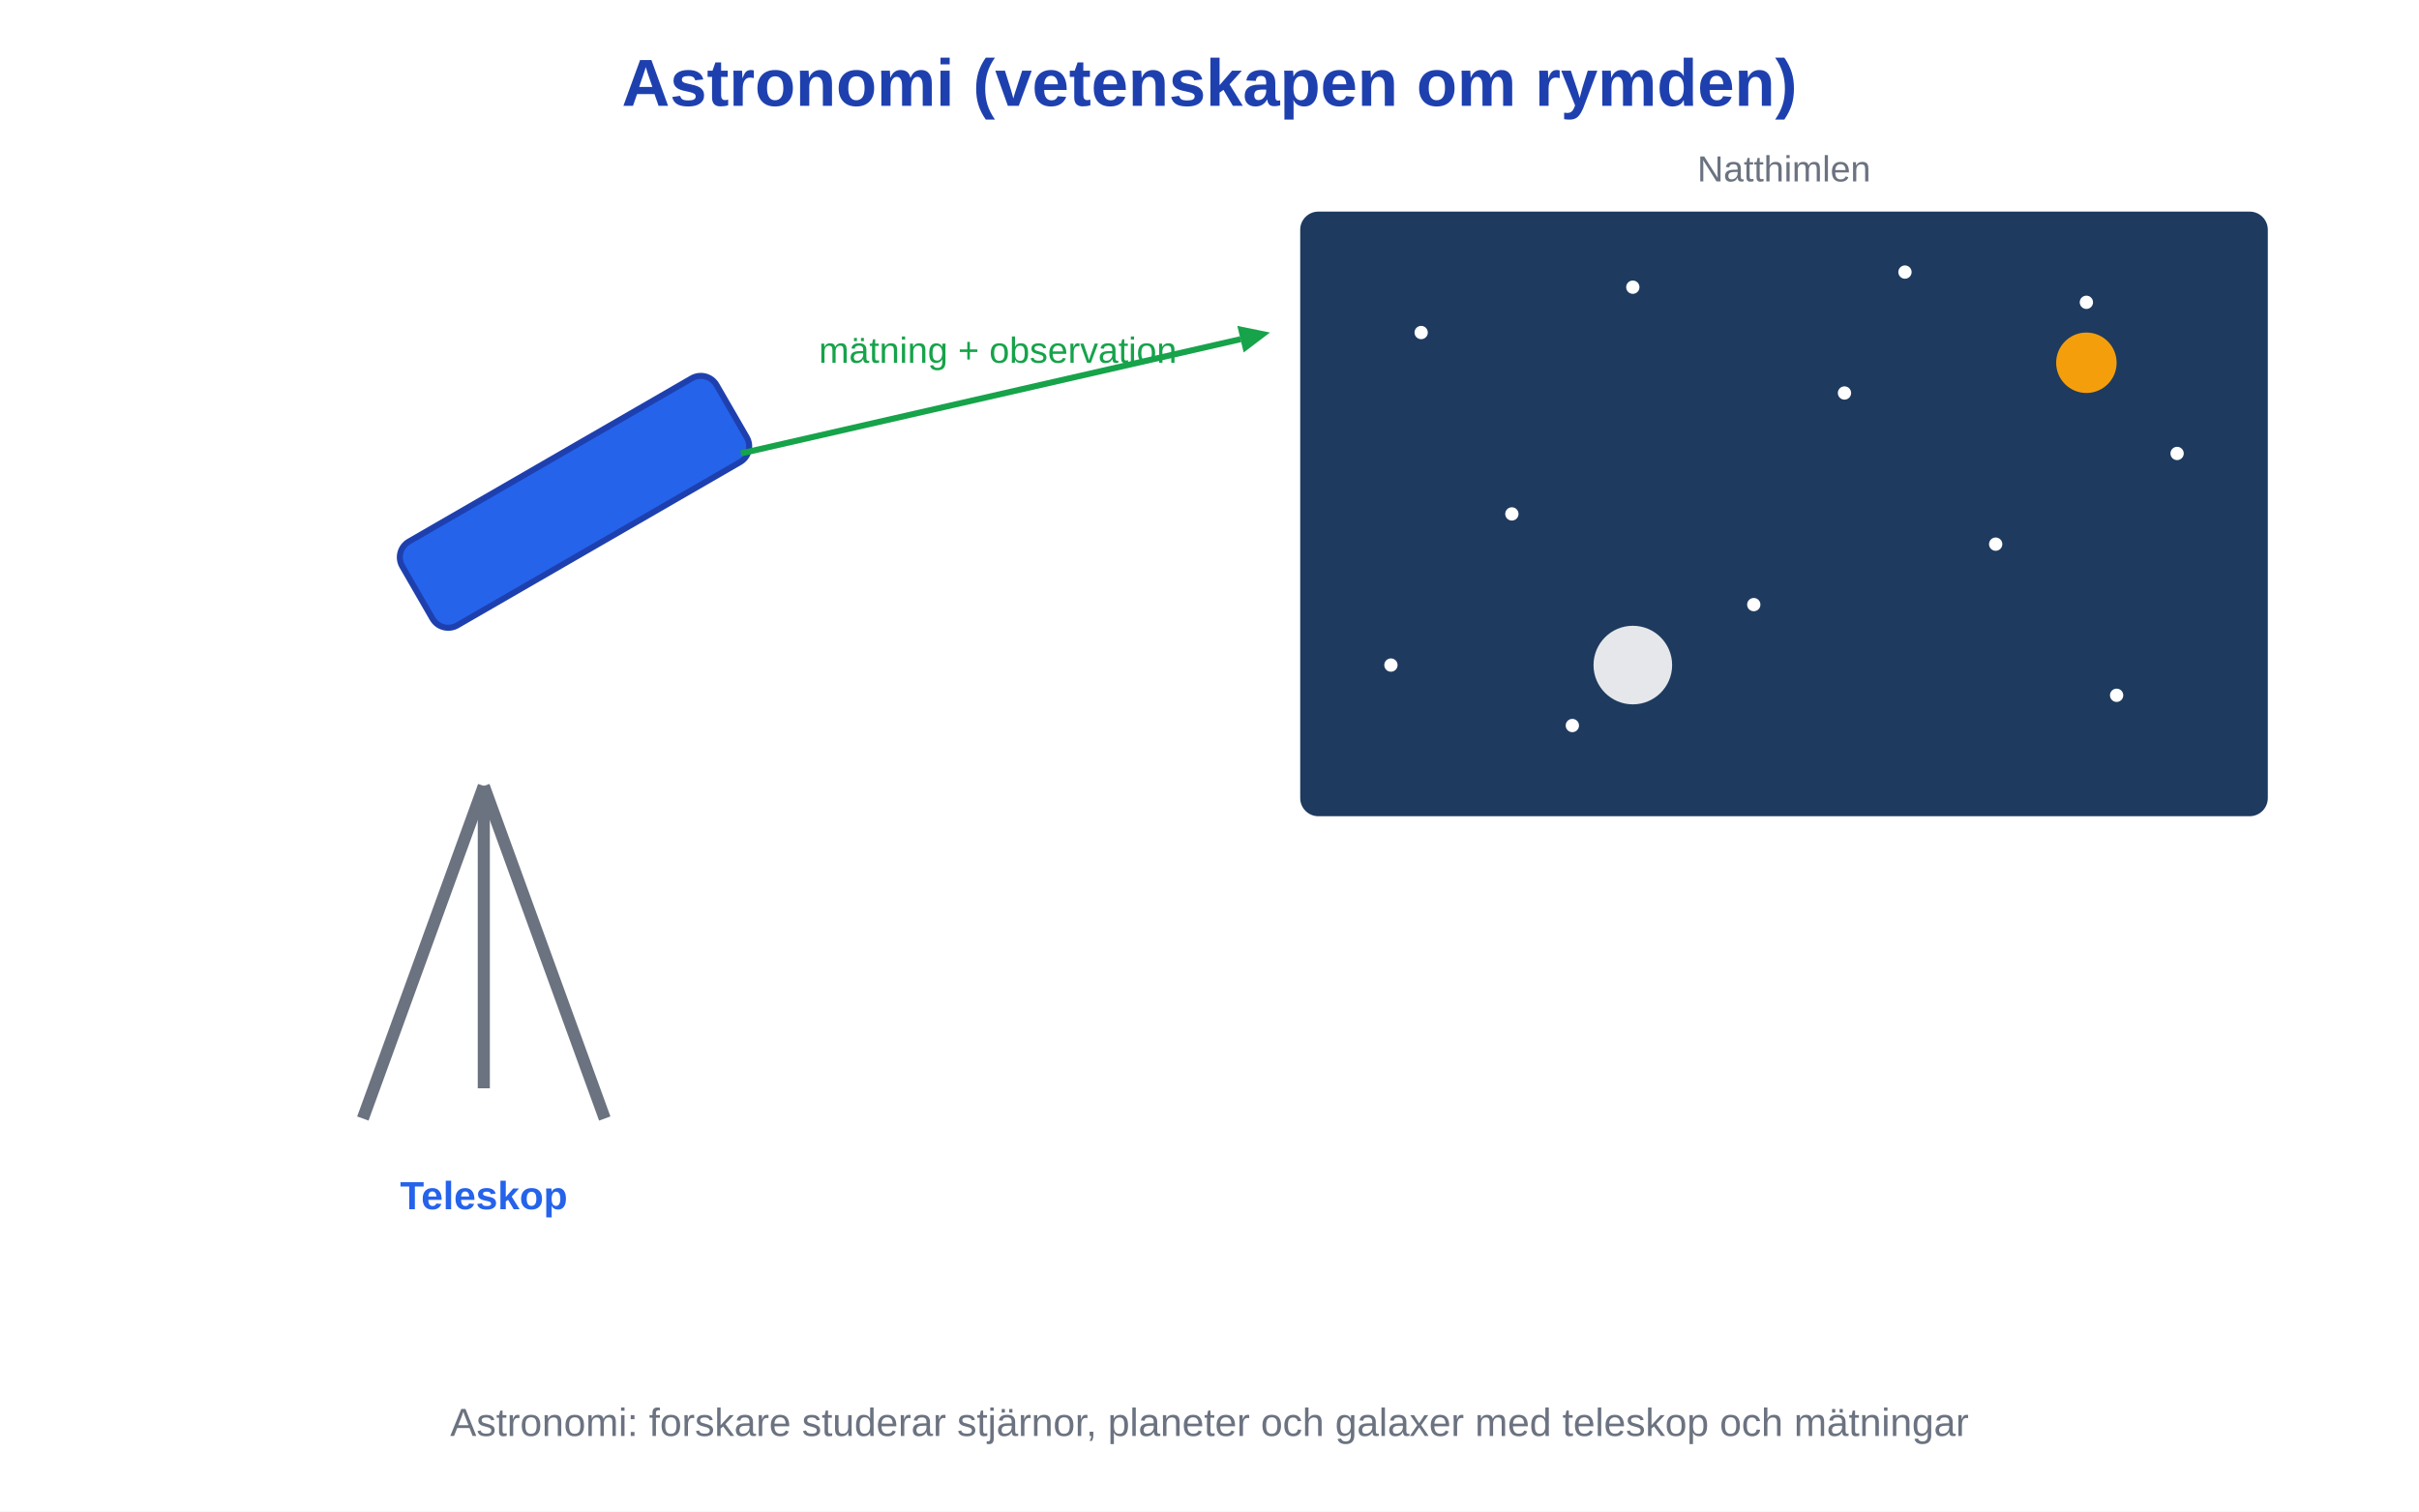
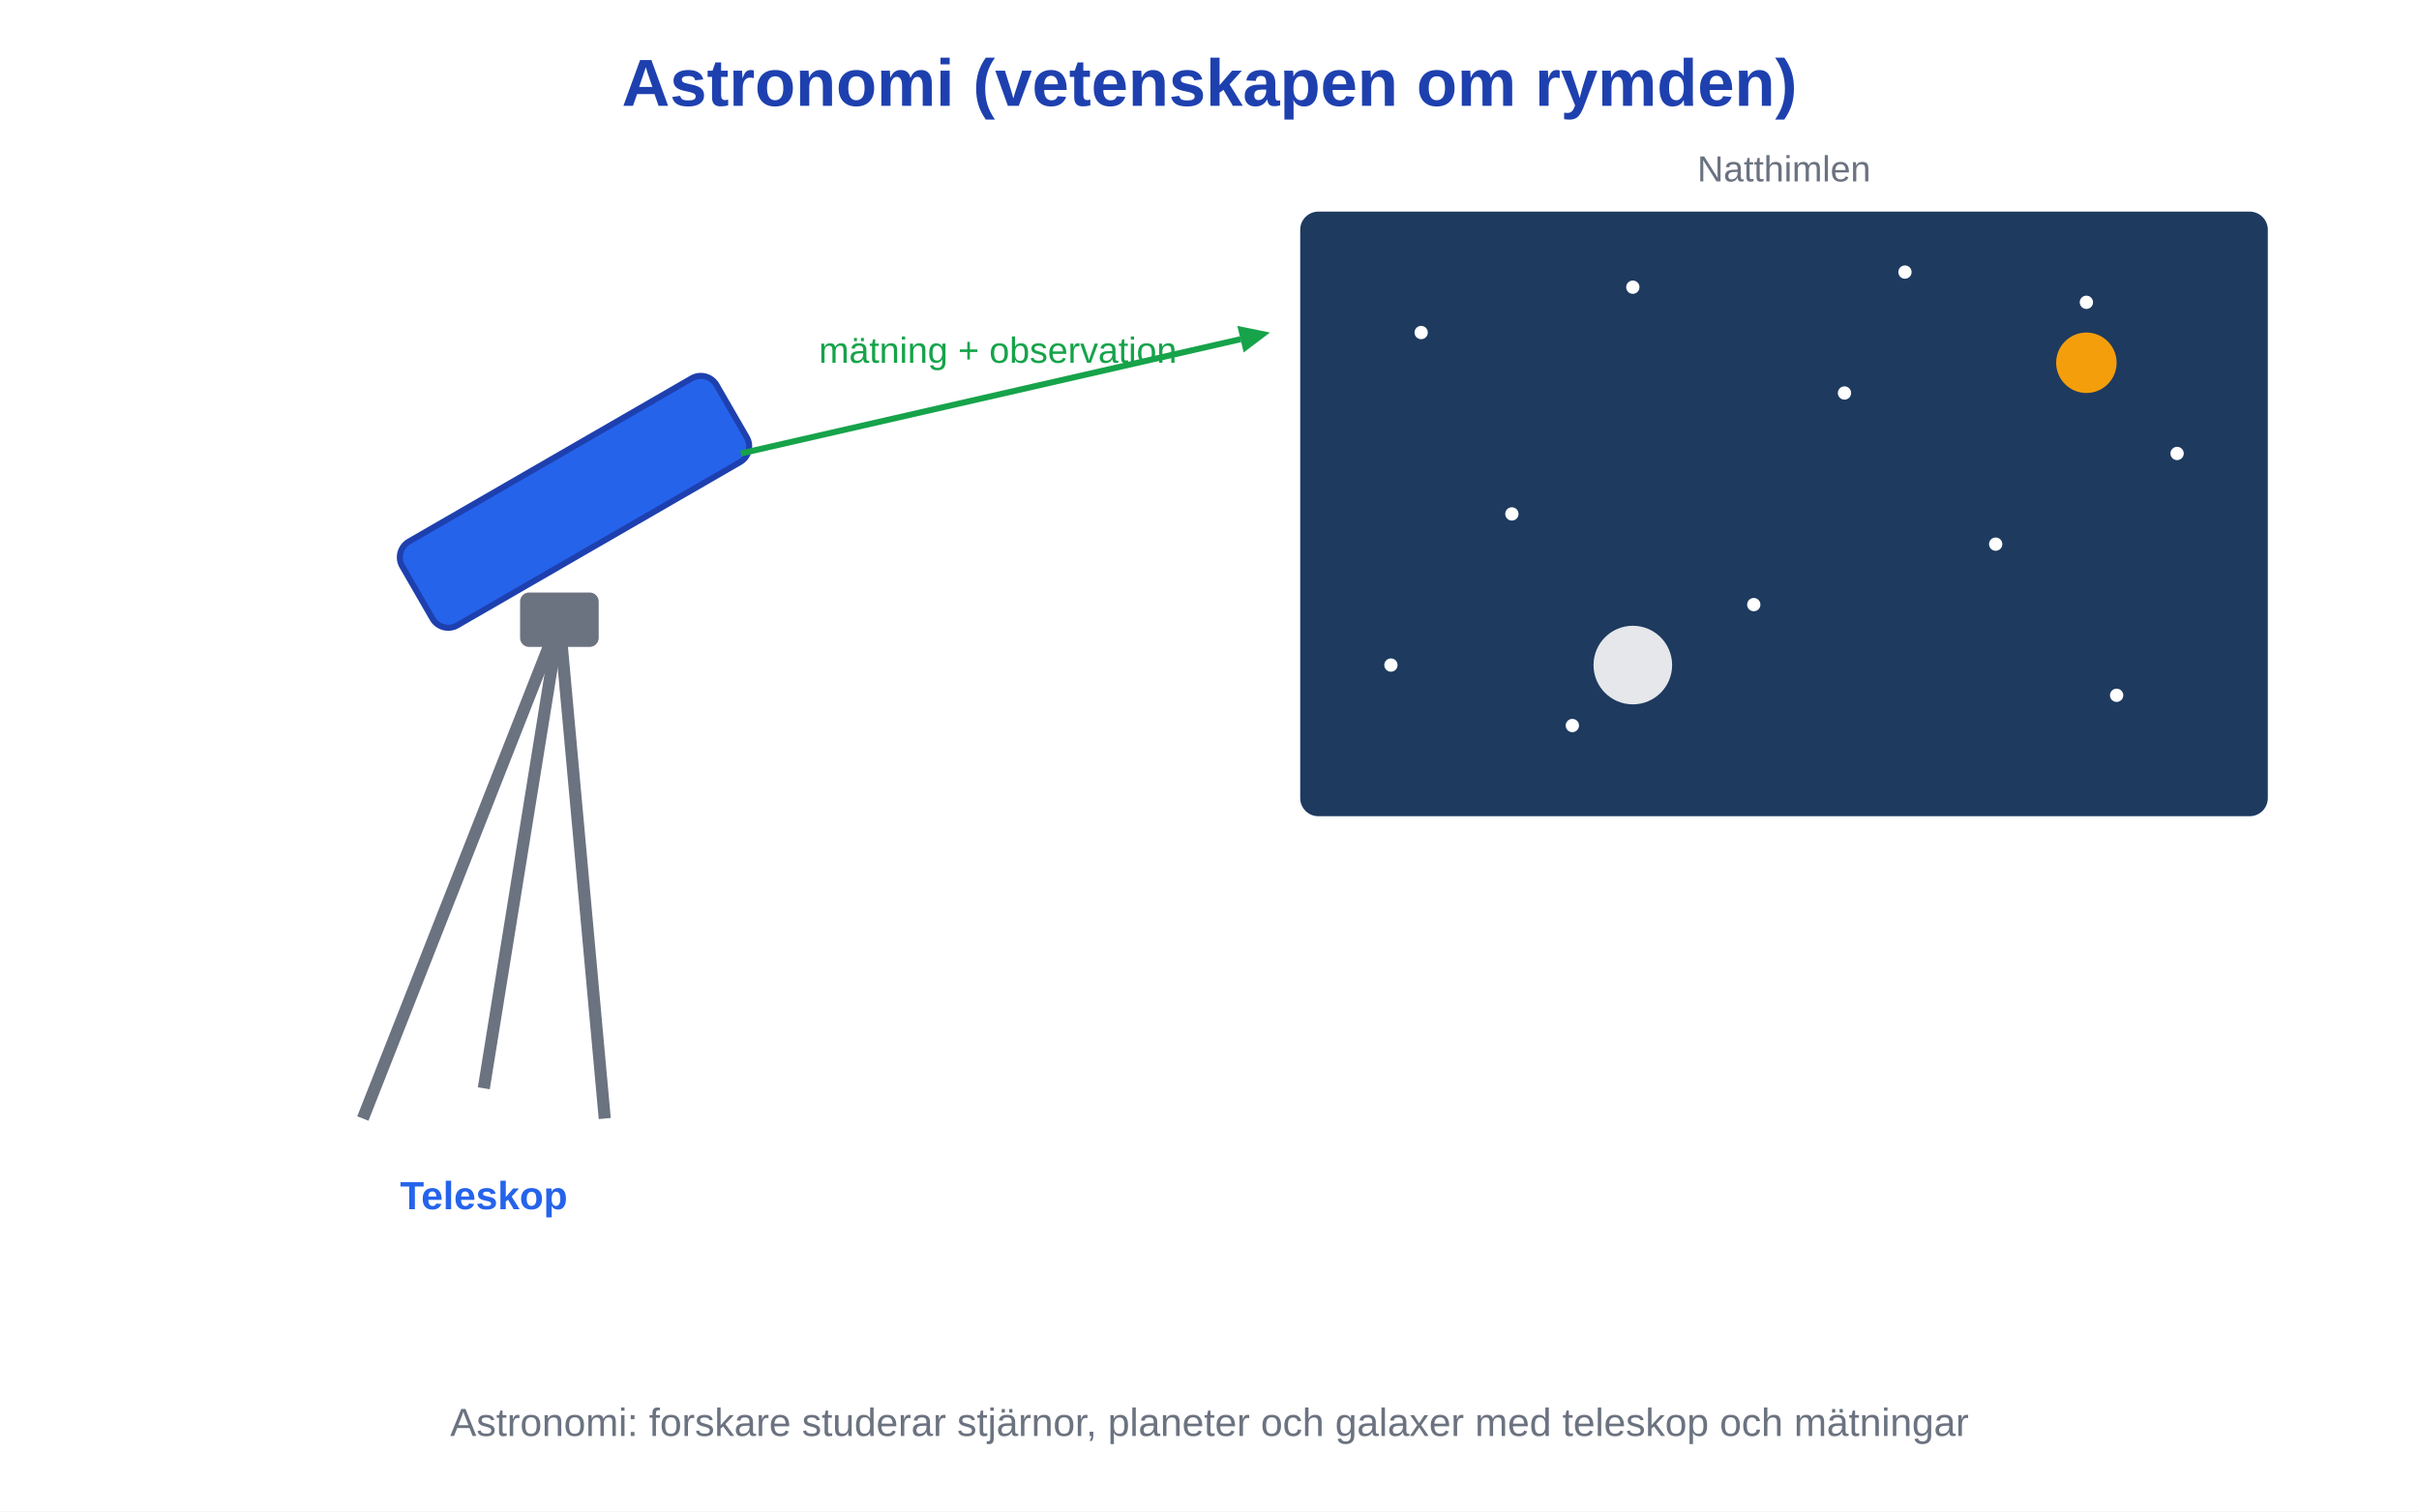
<svg xmlns="http://www.w3.org/2000/svg" viewBox="0 0 800 500" width="800" height="500">
  <rect width="800" height="500" fill="white" />
  <text x="400" y="35" font-family="Arial,sans-serif" font-size="22" fill="#1e40af" text-anchor="middle" font-weight="bold">Astronomi (vetenskapen om rymden)</text>
  <rect x="430" y="70" width="320" height="200" rx="6" fill="#1e3a5f" />
  <circle cx="470" cy="110" r="2.2" fill="white" />
  <circle cx="540" cy="95" r="2.2" fill="white" />
  <circle cx="610" cy="130" r="2.2" fill="white" />
  <circle cx="690" cy="100" r="2.2" fill="white" />
  <circle cx="500" cy="170" r="2.2" fill="white" />
  <circle cx="580" cy="200" r="2.2" fill="white" />
  <circle cx="660" cy="180" r="2.2" fill="white" />
  <circle cx="720" cy="150" r="2.2" fill="white" />
  <circle cx="460" cy="220" r="2.2" fill="white" />
  <circle cx="630" cy="90" r="2.2" fill="white" />
  <circle cx="700" cy="230" r="2.2" fill="white" />
  <circle cx="520" cy="240" r="2.2" fill="white" />
  <circle cx="690" cy="120" r="10" fill="#f59e0b" />
  <circle cx="540" cy="220" r="13" fill="#e5e7eb" />
  <text x="590" y="60" font-family="Arial,sans-serif" font-size="12" fill="#6b7280" text-anchor="middle">Natthimlen</text>
-   <line x1="160" y1="260" x2="120" y2="370" stroke="#6b7280" stroke-width="4" />
-   <line x1="160" y1="260" x2="200" y2="370" stroke="#6b7280" stroke-width="4" />
-   <line x1="160" y1="260" x2="160" y2="360" stroke="#6b7280" stroke-width="4" />
+   <line x1="185" y1="205" x2="120" y2="370" stroke="#6b7280" stroke-width="4" />
+   <line x1="185" y1="205" x2="200" y2="370" stroke="#6b7280" stroke-width="4" />
+   <line x1="185" y1="205" x2="160" y2="360" stroke="#6b7280" stroke-width="4" />
+   <rect x="172" y="196" width="26" height="18" rx="3" fill="#6b7280" />
  <rect x="130" y="150" width="120" height="32" rx="6" fill="#2563eb" stroke="#1e40af" stroke-width="2" transform="rotate(-30 190 166)" />
  <text x="160" y="400" font-family="Arial,sans-serif" font-size="13" fill="#2563eb" text-anchor="middle" font-weight="bold">Teleskop</text>
  <line x1="245.0" y1="150.0" x2="410.3" y2="112.2" stroke="#16a34a" stroke-width="2" />
  <polygon points="420.0,110.0 411.3,116.6 409.2,107.8" fill="#16a34a" />
  <text x="330" y="120" font-family="Arial,sans-serif" font-size="12" fill="#16a34a" text-anchor="middle">mätning + observation</text>
  <text x="400" y="475" font-family="Arial,sans-serif" font-size="13" fill="#6b7280" text-anchor="middle">Astronomi: forskare studerar stjärnor, planeter och galaxer med teleskop och mätningar</text>
</svg>
